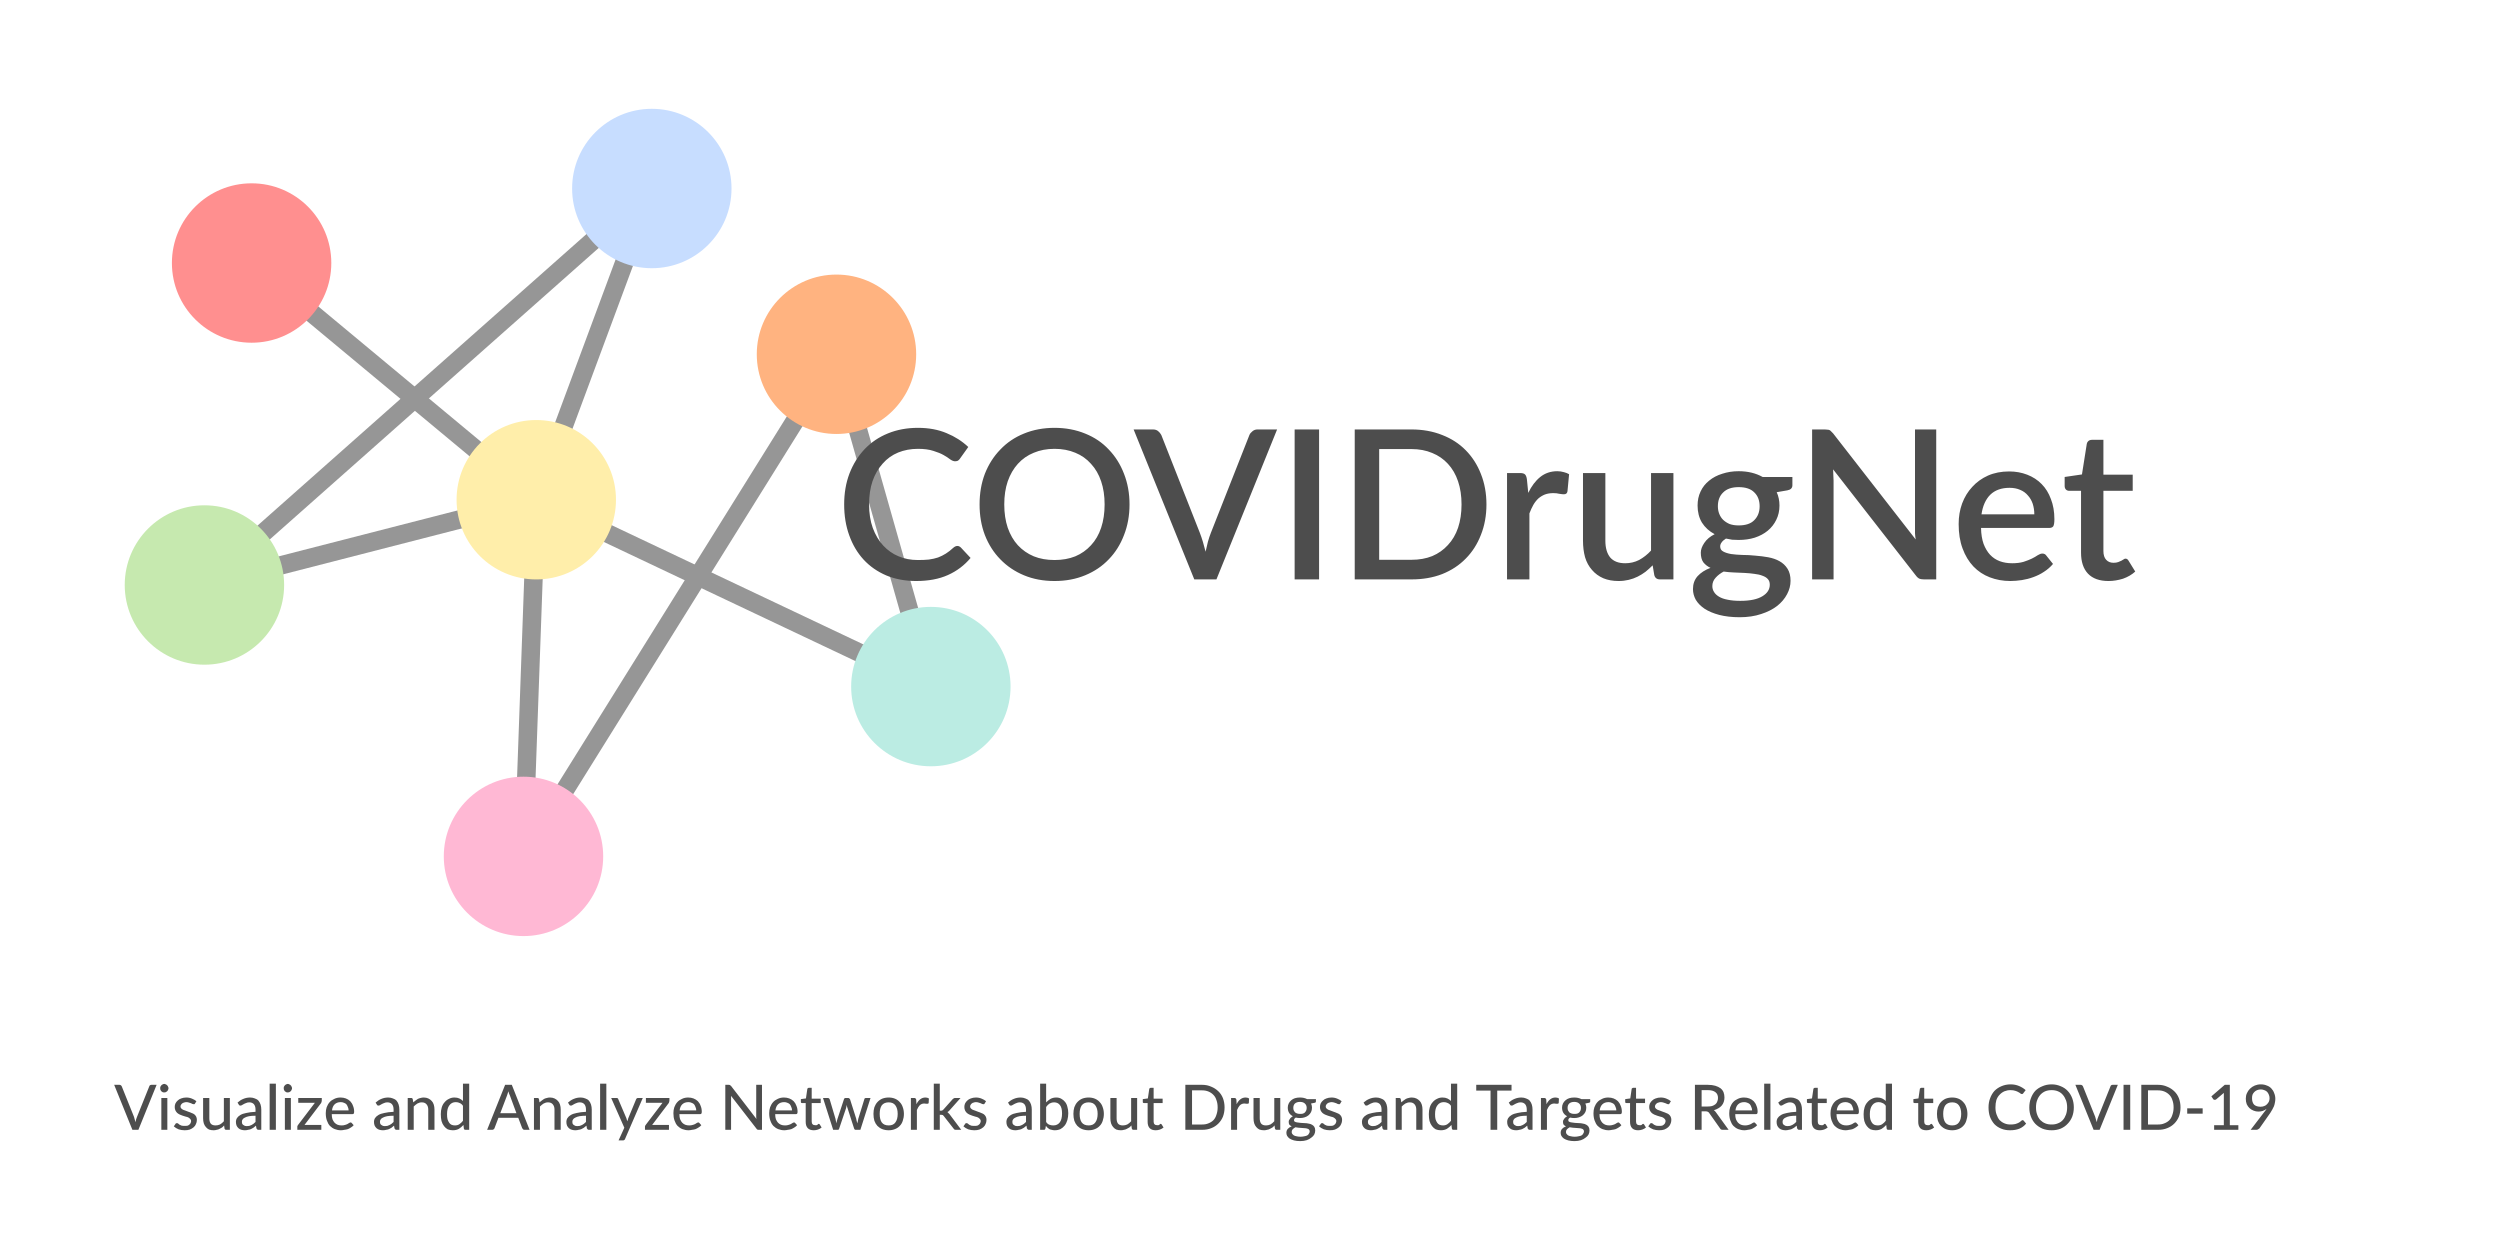
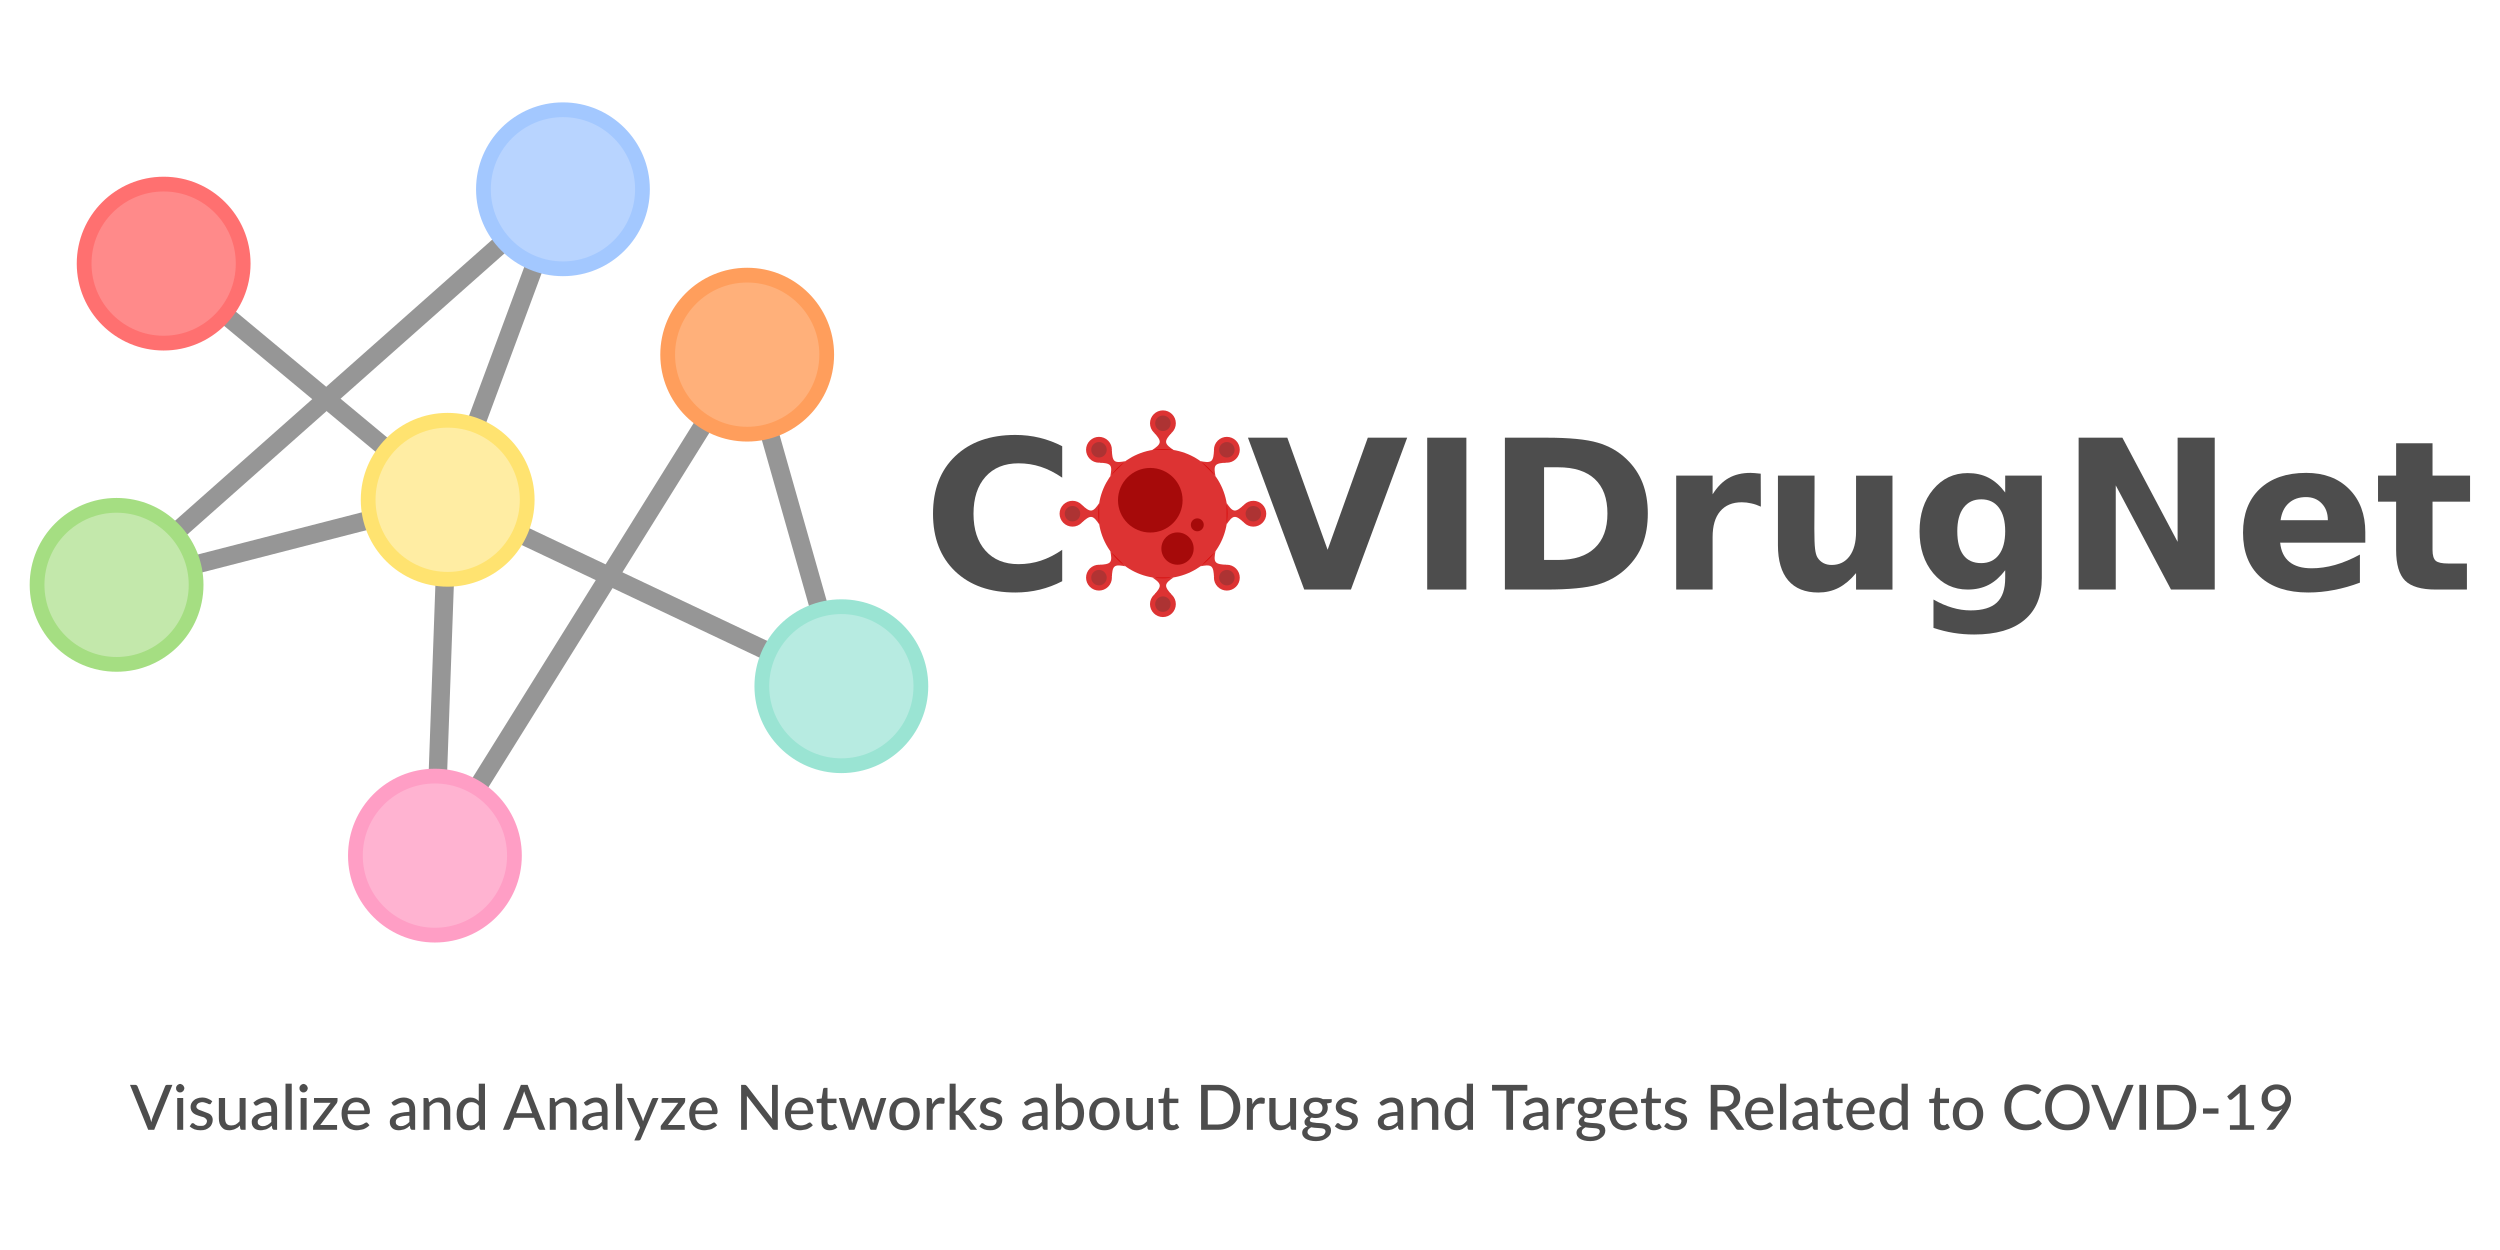
<svg xmlns="http://www.w3.org/2000/svg" width="640" height="320" viewBox="0 0 169.333 84.667" version="1.1" id="svg8">
  <defs id="defs2">
    </defs>
  <g id="layer1" transform="translate(-15.16178,-98.78565)">
-     <g id="g1158" transform="translate(-0.1367236,-6.946281)">
-       <g id="g1133">
-         <g id="g912" transform="matrix(1.002288,0,0,1.002288,13.96814,105.9128)">
-           <path style="fill:none;fill-rule:evenodd;stroke:#969696;stroke-width:1.25;stroke-linecap:butt;stroke-linejoin:miter;stroke-miterlimit:4;stroke-dasharray:none;stroke-opacity:1" d="m 36.704,57.693 0.864,-24.102" id="path1553" />
-           <path style="fill:none;fill-rule:evenodd;stroke:#969696;stroke-width:1.25;stroke-linecap:butt;stroke-linejoin:miter;stroke-miterlimit:4;stroke-dasharray:none;stroke-opacity:1" d="M 15.142,39.353 37.568,33.591" id="path1533" />
-           <path style="fill:none;fill-rule:evenodd;stroke:#969696;stroke-width:1.25;stroke-linecap:butt;stroke-linejoin:miter;stroke-miterlimit:4;stroke-dasharray:none;stroke-opacity:1" d="M 37.568,33.591 64.233,46.218" id="path1529" />
-           <path style="fill:none;fill-rule:evenodd;stroke:#969696;stroke-width:1.25;stroke-linecap:butt;stroke-linejoin:miter;stroke-miterlimit:4;stroke-dasharray:none;stroke-opacity:1" d="M 15.142,39.353 45.376,12.559" id="path1537" />
-           <path style="fill:none;fill-rule:evenodd;stroke:#969696;stroke-width:1.25;stroke-linecap:butt;stroke-linejoin:miter;stroke-miterlimit:4;stroke-dasharray:none;stroke-opacity:1" d="m 57.855,23.761 6.378,22.457" id="path1541" />
-           <path style="fill:none;fill-rule:evenodd;stroke:#969696;stroke-width:1.25;stroke-linecap:butt;stroke-linejoin:miter;stroke-miterlimit:4;stroke-dasharray:none;stroke-opacity:1" d="M 57.855,23.761 36.704,57.693" id="path1545" />
-           <path style="fill:none;fill-rule:evenodd;stroke:#969696;stroke-width:1.25;stroke-linecap:butt;stroke-linejoin:miter;stroke-miterlimit:4;stroke-dasharray:none;stroke-opacity:1" d="M 45.376,12.559 37.568,33.591" id="path1549" />
-           <path style="fill:none;fill-rule:evenodd;stroke:#969696;stroke-width:1.25;stroke-linecap:butt;stroke-linejoin:miter;stroke-miterlimit:4;stroke-dasharray:none;stroke-opacity:1" d="M 18.33,17.594 37.568,33.591" id="path1525" />
-           <circle style="fill:#ff8f8f;fill-opacity:1;stroke:none;stroke-width:13.111;stroke-miterlimit:4;stroke-dasharray:none;stroke-opacity:1" id="path1511" cx="18.33" cy="17.594" r="5.386" />
-           <circle style="fill:#ffb380;fill-opacity:1;stroke:none;stroke-width:13.111;stroke-miterlimit:4;stroke-dasharray:none;stroke-opacity:1" id="circle1513" cx="57.855" cy="23.761" r="5.386" />
-           <circle style="fill:#c6e9af;fill-opacity:1;stroke:none;stroke-width:13.111;stroke-miterlimit:4;stroke-dasharray:none;stroke-opacity:1" id="circle1515" cx="15.142" cy="39.353" r="5.386" />
-           <circle style="fill:#bbece3;fill-opacity:1;stroke:none;stroke-width:13.111;stroke-miterlimit:4;stroke-dasharray:none;stroke-opacity:1" id="circle1517" cx="64.233" cy="46.218" r="5.386" />
-           <circle style="fill:#ffeeaa;fill-opacity:1;stroke:none;stroke-width:13.111;stroke-miterlimit:4;stroke-dasharray:none;stroke-opacity:1" id="circle1519" cx="37.568" cy="33.591" r="5.386" />
-           <circle style="fill:#c7ddff;fill-opacity:1;stroke:none;stroke-width:13.111;stroke-miterlimit:4;stroke-dasharray:none;stroke-opacity:1" id="circle1523" cx="45.376" cy="12.559" r="5.386" />
-           <circle style="fill:#ffb8d4;fill-opacity:1;stroke:none;stroke-width:13.111;stroke-miterlimit:4;stroke-dasharray:none;stroke-opacity:1" id="circle1521" cx="36.704" cy="57.693" r="5.386" />
-         </g>
-         <text xml:space="preserve" style="font-style:normal;font-variant:normal;font-weight:normal;font-stretch:normal;font-size:14.111px;line-height:125%;font-family:LATO;-inkscape-font-specification:LATO;text-align:center;letter-spacing:0px;word-spacing:0px;text-anchor:middle;fill:#000000;fill-opacity:1;stroke:none;stroke-width:0.265px;stroke-linecap:butt;stroke-linejoin:miter;stroke-opacity:1" x="132.216" y="144.975" id="text1609">
-           <tspan x="132.216" y="144.975" style="font-style:normal;font-variant:normal;font-weight:600;font-stretch:normal;font-size:14.111px;font-family:LATO;-inkscape-font-specification:'LATO Semi-Bold';text-align:center;text-anchor:middle;fill:#4d4d4d;fill-opacity:1;stroke-width:0.265px" id="tspan1607">COVIDrugNet</tspan>
-         </text>
+     <text xml:space="preserve" style="font-style:normal;font-variant:normal;font-weight:500;font-stretch:normal;font-size:4.233px;line-height:125%;font-family:LATO;-inkscape-font-specification:'LATO Medium';text-align:center;letter-spacing:0px;word-spacing:0px;text-anchor:middle;fill:#000000;fill-opacity:1;stroke:none;stroke-width:0.265px;stroke-linecap:butt;stroke-linejoin:miter;stroke-opacity:1" x="99.953" y="175.312" id="text889">
+       <tspan x="99.953" y="175.312" style="font-style:normal;font-variant:normal;font-weight:500;font-stretch:normal;font-size:4.233px;font-family:LATO;-inkscape-font-specification:'LATO Medium';text-align:center;text-anchor:middle;fill:#4d4d4d;fill-opacity:1;stroke-width:0.265px" id="tspan887">Visualize and Analyze Networks about Drugs and Targets Related to COVID-19</tspan>
+     </text>
+     <g id="g1160" transform="translate(-5.399511,56.19237)">
+       <path d="m 92.508,81.961 q -0.73,0.379 -1.523,0.572 -0.792,0.193 -1.654,0.193 -2.57,0 -4.072,-1.433 -1.502,-1.44 -1.502,-3.9 0,-2.467 1.502,-3.9 1.502,-1.44 4.072,-1.44 0.861,0 1.654,0.193 0.792,0.193 1.523,0.572 v 2.129 q -0.737,-0.503 -1.454,-0.737 -0.717,-0.234 -1.509,-0.234 -1.419,0 -2.232,0.91 -0.813,0.91 -0.813,2.508 0,1.592 0.813,2.501 0.813,0.91 2.232,0.91 0.792,0 1.509,-0.234 0.717,-0.234 1.454,-0.737 z" style="font-style:normal;font-variant:normal;font-weight:600;font-stretch:normal;font-size:14.111px;line-height:125%;font-family:LATO;-inkscape-font-specification:'LATO Semi-Bold';text-align:center;letter-spacing:0px;word-spacing:0px;text-anchor:middle;fill:#4d4d4d;fill-opacity:1;stroke:none;stroke-width:0.265px;stroke-linecap:butt;stroke-linejoin:miter;stroke-opacity:1" id="path892" />
+       <path d="m 105.089,72.239 h 2.667 l 2.729,7.593 2.722,-7.593 h 2.667 l -3.81,10.287 h -3.163 z" style="font-style:normal;font-variant:normal;font-weight:600;font-stretch:normal;font-size:14.111px;line-height:125%;font-family:LATO;-inkscape-font-specification:'LATO Semi-Bold';text-align:center;letter-spacing:0px;word-spacing:0px;text-anchor:middle;fill:#4d4d4d;fill-opacity:1;stroke:none;stroke-width:0.265px;stroke-linecap:butt;stroke-linejoin:miter;stroke-opacity:1" id="path896" />
+       <path d="m 117.23,72.239 h 2.653 V 82.526 h -2.653 z" style="font-style:normal;font-variant:normal;font-weight:600;font-stretch:normal;font-size:14.111px;line-height:125%;font-family:LATO;-inkscape-font-specification:'LATO Semi-Bold';text-align:center;letter-spacing:0px;word-spacing:0px;text-anchor:middle;fill:#4d4d4d;fill-opacity:1;stroke:none;stroke-width:0.265px;stroke-linecap:butt;stroke-linejoin:miter;stroke-opacity:1" id="path898" />
+       <path d="m 125.146,74.244 v 6.277 h 0.951 q 1.626,0 2.48,-0.806 0.861,-0.806 0.861,-2.343 0,-1.53 -0.854,-2.329 -0.854,-0.799 -2.487,-0.799 z m -2.653,-2.005 h 2.797 q 2.343,0 3.486,0.338 1.151,0.331 1.971,1.13 0.723,0.696 1.075,1.605 0.351,0.91 0.351,2.06 0,1.164 -0.351,2.081 -0.351,0.91 -1.075,1.605 -0.827,0.799 -1.984,1.137 -1.158,0.331 -3.473,0.331 h -2.797 z" style="font-style:normal;font-variant:normal;font-weight:600;font-stretch:normal;font-size:14.111px;line-height:125%;font-family:LATO;-inkscape-font-specification:'LATO Semi-Bold';text-align:center;letter-spacing:0px;word-spacing:0px;text-anchor:middle;fill:#4d4d4d;fill-opacity:1;stroke:none;stroke-width:0.265px;stroke-linecap:butt;stroke-linejoin:miter;stroke-opacity:1" id="path900" />
+       <path d="m 139.829,76.91 q -0.324,-0.152 -0.648,-0.22 -0.317,-0.076 -0.641,-0.076 -0.951,0 -1.468,0.613 -0.51,0.606 -0.51,1.743 v 3.555 h -2.467 v -7.717 h 2.467 v 1.268 q 0.475,-0.758 1.089,-1.102 0.62,-0.351 1.481,-0.351 0.124,0 0.269,0.014 0.145,0.007 0.42,0.041 z" style="font-style:normal;font-variant:normal;font-weight:600;font-stretch:normal;font-size:14.111px;line-height:125%;font-family:LATO;-inkscape-font-specification:'LATO Semi-Bold';text-align:center;letter-spacing:0px;word-spacing:0px;text-anchor:middle;fill:#4d4d4d;fill-opacity:1;stroke:none;stroke-width:0.265px;stroke-linecap:butt;stroke-linejoin:miter;stroke-opacity:1" id="path902" />
+       <path d="m 140.987,79.522 v -4.713 h 2.48 v 0.772 q 0,0.627 -0.007,1.578 -0.007,0.944 -0.007,1.261 0,0.93 0.048,1.344 0.048,0.407 0.165,0.593 0.152,0.241 0.393,0.372 0.248,0.131 0.565,0.131 0.772,0 1.213,-0.593 0.441,-0.593 0.441,-1.647 v -3.81 h 2.467 v 7.717 h -2.467 v -1.116 q -0.558,0.675 -1.185,0.999 -0.62,0.317 -1.371,0.317 -1.337,0 -2.039,-0.82 -0.696,-0.82 -0.696,-2.384 z" style="font-style:normal;font-variant:normal;font-weight:600;font-stretch:normal;font-size:14.111px;line-height:125%;font-family:LATO;-inkscape-font-specification:'LATO Semi-Bold';text-align:center;letter-spacing:0px;word-spacing:0px;text-anchor:middle;fill:#4d4d4d;fill-opacity:1;stroke:none;stroke-width:0.265px;stroke-linecap:butt;stroke-linejoin:miter;stroke-opacity:1" id="path904" />
+       <path d="m 156.38,81.217 q -0.51,0.675 -1.123,0.992 -0.613,0.317 -1.419,0.317 -1.412,0 -2.336,-1.109 -0.923,-1.116 -0.923,-2.839 0,-1.729 0.923,-2.832 0.923,-1.109 2.336,-1.109 0.806,0 1.419,0.317 0.613,0.317 1.123,0.999 v -1.144 h 2.48 v 6.938 q 0,1.86 -1.178,2.839 -1.171,0.985 -3.404,0.985 -0.723,0 -1.399,-0.11 -0.675,-0.11 -1.357,-0.338 v -1.922 q 0.648,0.372 1.268,0.551 0.62,0.186 1.247,0.186 1.213,0 1.778,-0.531 0.565,-0.531 0.565,-1.661 z m -1.626,-4.802 q -0.765,0 -1.192,0.565 -0.427,0.565 -0.427,1.599 0,1.061 0.413,1.612 0.413,0.544 1.206,0.544 0.772,0 1.199,-0.565 0.427,-0.565 0.427,-1.592 0,-1.034 -0.427,-1.599 -0.427,-0.565 -1.199,-0.565 z" style="font-style:normal;font-variant:normal;font-weight:600;font-stretch:normal;font-size:14.111px;line-height:125%;font-family:LATO;-inkscape-font-specification:'LATO Semi-Bold';text-align:center;letter-spacing:0px;word-spacing:0px;text-anchor:middle;fill:#4d4d4d;fill-opacity:1;stroke:none;stroke-width:0.265px;stroke-linecap:butt;stroke-linejoin:miter;stroke-opacity:1" id="path906" />
+       <path d="m 161.354,72.239 h 2.963 l 3.741,7.056 v -7.056 h 2.515 V 82.526 h -2.963 l -3.741,-7.056 v 7.056 h -2.515 z" style="font-style:normal;font-variant:normal;font-weight:600;font-stretch:normal;font-size:14.111px;line-height:125%;font-family:LATO;-inkscape-font-specification:'LATO Semi-Bold';text-align:center;letter-spacing:0px;word-spacing:0px;text-anchor:middle;fill:#4d4d4d;fill-opacity:1;stroke:none;stroke-width:0.265px;stroke-linecap:butt;stroke-linejoin:miter;stroke-opacity:1" id="path908" />
+       <path d="m 180.771,78.647 v 0.703 h -5.767 q 0.09,0.868 0.627,1.302 0.537,0.434 1.502,0.434 0.779,0 1.592,-0.227 0.82,-0.234 1.681,-0.703 v 1.902 q -0.875,0.331 -1.75,0.496 -0.875,0.172 -1.75,0.172 -2.095,0 -3.259,-1.061 -1.158,-1.068 -1.158,-2.99 0,-1.888 1.137,-2.97 1.144,-1.082 3.142,-1.082 1.819,0 2.908,1.096 1.096,1.096 1.096,2.928 z m -2.536,-0.82 q 0,-0.703 -0.413,-1.13 -0.407,-0.434 -1.068,-0.434 -0.717,0 -1.164,0.407 -0.448,0.4 -0.558,1.158 z" style="font-style:normal;font-variant:normal;font-weight:600;font-stretch:normal;font-size:14.111px;line-height:125%;font-family:LATO;-inkscape-font-specification:'LATO Semi-Bold';text-align:center;letter-spacing:0px;word-spacing:0px;text-anchor:middle;fill:#4d4d4d;fill-opacity:1;stroke:none;stroke-width:0.265px;stroke-linecap:butt;stroke-linejoin:miter;stroke-opacity:1" id="path910" />
+       <path d="m 185.325,72.618 v 2.191 h 2.542 v 1.764 h -2.542 v 3.273 q 0,0.537 0.214,0.73 0.214,0.186 0.847,0.186 h 1.268 v 1.764 h -2.115 q -1.461,0 -2.074,-0.606 -0.606,-0.613 -0.606,-2.074 V 76.573 h -1.226 v -1.764 h 1.226 v -2.191 z" style="font-style:normal;font-variant:normal;font-weight:600;font-stretch:normal;font-size:14.111px;line-height:125%;font-family:LATO;-inkscape-font-specification:'LATO Semi-Bold';text-align:center;letter-spacing:0px;word-spacing:0px;text-anchor:middle;fill:#4d4d4d;fill-opacity:1;stroke:none;stroke-width:0.265px;stroke-linecap:butt;stroke-linejoin:miter;stroke-opacity:1" id="path912" />
+       <ellipse style="font-style:normal;font-variant:normal;font-weight:normal;font-stretch:normal;font-size:14.111px;line-height:125%;font-family:LATO;-inkscape-font-specification:LATO;text-align:center;letter-spacing:0px;word-spacing:0px;text-anchor:middle;opacity:0.8;fill:#d40000;fill-opacity:1;stroke:none;stroke-width:0.875;stroke-linecap:butt;stroke-linejoin:miter;stroke-miterlimit:4;stroke-dasharray:none;stroke-opacity:1" id="circle1449" cx="99.33" cy="77.389" rx="4.375" ry="4.375" />
+       <g id="g1457" style="opacity:0.8;stroke-width:1;stroke-miterlimit:4;stroke-dasharray:none" transform="matrix(0.8750003,0,0,0.8750003,-9.430957,98.87799)">
+         <path style="font-style:normal;font-variant:normal;font-weight:normal;font-stretch:normal;font-size:14.111px;line-height:125%;font-family:LATO;-inkscape-font-specification:LATO;text-align:center;letter-spacing:0px;word-spacing:0px;text-anchor:middle;opacity:1;fill:#d40000;fill-opacity:1;stroke:none;stroke-width:1;stroke-linecap:butt;stroke-linejoin:miter;stroke-miterlimit:4;stroke-dasharray:none;stroke-opacity:1" d="m 123.636,-30.809 c 0.221,0.25 0.441,0.5 0.414,0.72 -0.027,0.22 -0.301,0.409 -0.576,0.598 h 1.645 c -0.274,-0.189 -0.548,-0.379 -0.575,-0.598 -0.027,-0.22 0.193,-0.47 0.414,-0.72 z" id="path1451" />
+         <circle style="font-style:normal;font-variant:normal;font-weight:normal;font-stretch:normal;font-size:14.111px;line-height:125%;font-family:LATO;-inkscape-font-specification:LATO;text-align:center;letter-spacing:0px;word-spacing:0px;text-anchor:middle;fill:#d40000;fill-opacity:1;stroke:none;stroke-width:1;stroke-linecap:butt;stroke-linejoin:miter;stroke-miterlimit:4;stroke-dasharray:none;stroke-opacity:1" id="circle1453" cx="124.298" cy="-31.558" r="1" />
+         <circle style="opacity:1;fill:#990000;fill-opacity:1;stroke:none;stroke-width:1;stroke-miterlimit:4;stroke-dasharray:none" id="circle1455" cx="124.298" cy="-31.558" r="0.6" />
      </g>
-       <text xml:space="preserve" style="font-style:normal;font-variant:normal;font-weight:500;font-stretch:normal;font-size:4.233px;line-height:125%;font-family:LATO;-inkscape-font-specification:'LATO Medium';text-align:center;letter-spacing:0px;word-spacing:0px;text-anchor:middle;fill:#000000;fill-opacity:1;stroke:none;stroke-width:0.265px;stroke-linecap:butt;stroke-linejoin:miter;stroke-opacity:1" x="100.09" y="182.258" id="text889">
-         <tspan x="100.09" y="182.258" style="font-style:normal;font-variant:normal;font-weight:500;font-stretch:normal;font-size:4.233px;font-family:LATO;-inkscape-font-specification:'LATO Medium';text-align:center;text-anchor:middle;fill:#4d4d4d;fill-opacity:1;stroke-width:0.265px" id="tspan887">Visualize and Analyze Networks about Drugs and Targets Related to COVID-19</tspan>
-       </text>
+       <ellipse style="opacity:0.8;fill:#990000;fill-opacity:1;stroke:none;stroke-width:0.875;stroke-miterlimit:4;stroke-dasharray:none" id="circle1459" cx="98.474" cy="76.476" rx="2.188" ry="2.188" />
+       <ellipse style="opacity:0.8;fill:#990000;fill-opacity:1;stroke:none;stroke-width:0.875;stroke-miterlimit:4;stroke-dasharray:none" id="circle1461" cx="100.318" cy="79.75" rx="1.094" ry="1.094" />
+       <g id="g1469" transform="matrix(0.6187187,0.6187187,-0.6187187,0.6187187,7.22945,15.67883)" style="opacity:0.8;stroke-width:1;stroke-miterlimit:4;stroke-dasharray:none">
+         <path style="font-style:normal;font-variant:normal;font-weight:normal;font-stretch:normal;font-size:14.111px;line-height:125%;font-family:LATO;-inkscape-font-specification:LATO;text-align:center;letter-spacing:0px;word-spacing:0px;text-anchor:middle;opacity:1;fill:#d40000;fill-opacity:1;stroke:none;stroke-width:1;stroke-linecap:butt;stroke-linejoin:miter;stroke-miterlimit:4;stroke-dasharray:none;stroke-opacity:1" d="m 123.636,-30.809 c 0.221,0.25 0.441,0.5 0.414,0.72 -0.027,0.22 -0.301,0.409 -0.576,0.598 h 1.645 c -0.274,-0.189 -0.548,-0.379 -0.575,-0.598 -0.027,-0.22 0.193,-0.47 0.414,-0.72 z" id="path1463" />
+         <circle style="font-style:normal;font-variant:normal;font-weight:normal;font-stretch:normal;font-size:14.111px;line-height:125%;font-family:LATO;-inkscape-font-specification:LATO;text-align:center;letter-spacing:0px;word-spacing:0px;text-anchor:middle;fill:#d40000;fill-opacity:1;stroke:none;stroke-width:1;stroke-linecap:butt;stroke-linejoin:miter;stroke-miterlimit:4;stroke-dasharray:none;stroke-opacity:1" id="circle1465" cx="124.298" cy="-31.558" r="1" />
+         <circle style="opacity:1;fill:#990000;fill-opacity:1;stroke:none;stroke-width:1;stroke-miterlimit:4;stroke-dasharray:none" id="circle1467" cx="124.298" cy="-31.558" r="0.6" />
+       </g>
+       <g id="g1477" transform="matrix(0,0.8750003,-0.8750003,0,77.84083,-31.37118)" style="opacity:0.8;stroke-width:1;stroke-miterlimit:4;stroke-dasharray:none">
+         <path style="font-style:normal;font-variant:normal;font-weight:normal;font-stretch:normal;font-size:14.111px;line-height:125%;font-family:LATO;-inkscape-font-specification:LATO;text-align:center;letter-spacing:0px;word-spacing:0px;text-anchor:middle;opacity:1;fill:#d40000;fill-opacity:1;stroke:none;stroke-width:1;stroke-linecap:butt;stroke-linejoin:miter;stroke-miterlimit:4;stroke-dasharray:none;stroke-opacity:1" d="m 123.636,-30.809 c 0.221,0.25 0.441,0.5 0.414,0.72 -0.027,0.22 -0.301,0.409 -0.576,0.598 h 1.645 c -0.274,-0.189 -0.548,-0.379 -0.575,-0.598 -0.027,-0.22 0.193,-0.47 0.414,-0.72 z" id="path1471" />
+         <circle style="font-style:normal;font-variant:normal;font-weight:normal;font-stretch:normal;font-size:14.111px;line-height:125%;font-family:LATO;-inkscape-font-specification:LATO;text-align:center;letter-spacing:0px;word-spacing:0px;text-anchor:middle;fill:#d40000;fill-opacity:1;stroke:none;stroke-width:1;stroke-linecap:butt;stroke-linejoin:miter;stroke-miterlimit:4;stroke-dasharray:none;stroke-opacity:1" id="circle1473" cx="124.298" cy="-31.558" r="1" />
+         <circle style="opacity:1;fill:#990000;fill-opacity:1;stroke:none;stroke-width:1;stroke-miterlimit:4;stroke-dasharray:none" id="circle1475" cx="124.298" cy="-31.558" r="0.6" />
+       </g>
+       <g id="g1485" transform="matrix(-0.6187187,0.6187187,-0.6187187,-0.6187187,161.04,-14.71078)" style="opacity:0.8;stroke-width:1;stroke-miterlimit:4;stroke-dasharray:none">
+         <path style="font-style:normal;font-variant:normal;font-weight:normal;font-stretch:normal;font-size:14.111px;line-height:125%;font-family:LATO;-inkscape-font-specification:LATO;text-align:center;letter-spacing:0px;word-spacing:0px;text-anchor:middle;opacity:1;fill:#d40000;fill-opacity:1;stroke:none;stroke-width:1;stroke-linecap:butt;stroke-linejoin:miter;stroke-miterlimit:4;stroke-dasharray:none;stroke-opacity:1" d="m 123.636,-30.809 c 0.221,0.25 0.441,0.5 0.414,0.72 -0.027,0.22 -0.301,0.409 -0.576,0.598 h 1.645 c -0.274,-0.189 -0.548,-0.379 -0.575,-0.598 -0.027,-0.22 0.193,-0.47 0.414,-0.72 z" id="path1479" />
+         <circle style="font-style:normal;font-variant:normal;font-weight:normal;font-stretch:normal;font-size:14.111px;line-height:125%;font-family:LATO;-inkscape-font-specification:LATO;text-align:center;letter-spacing:0px;word-spacing:0px;text-anchor:middle;fill:#d40000;fill-opacity:1;stroke:none;stroke-width:1;stroke-linecap:butt;stroke-linejoin:miter;stroke-miterlimit:4;stroke-dasharray:none;stroke-opacity:1" id="circle1481" cx="124.298" cy="-31.558" r="1" />
+         <circle style="opacity:1;fill:#990000;fill-opacity:1;stroke:none;stroke-width:1;stroke-miterlimit:4;stroke-dasharray:none" id="circle1483" cx="124.298" cy="-31.558" r="0.6" />
+       </g>
+       <g id="g1493" transform="matrix(-0.8750003,0,0,-0.8750003,208.09,55.9006)" style="opacity:0.8;stroke-width:1;stroke-miterlimit:4;stroke-dasharray:none">
+         <path style="font-style:normal;font-variant:normal;font-weight:normal;font-stretch:normal;font-size:14.111px;line-height:125%;font-family:LATO;-inkscape-font-specification:LATO;text-align:center;letter-spacing:0px;word-spacing:0px;text-anchor:middle;opacity:1;fill:#d40000;fill-opacity:1;stroke:none;stroke-width:1;stroke-linecap:butt;stroke-linejoin:miter;stroke-miterlimit:4;stroke-dasharray:none;stroke-opacity:1" d="m 123.636,-30.809 c 0.221,0.25 0.441,0.5 0.414,0.72 -0.027,0.22 -0.301,0.409 -0.576,0.598 h 1.645 c -0.274,-0.189 -0.548,-0.379 -0.575,-0.598 -0.027,-0.22 0.193,-0.47 0.414,-0.72 z" id="path1487" />
+         <circle style="font-style:normal;font-variant:normal;font-weight:normal;font-stretch:normal;font-size:14.111px;line-height:125%;font-family:LATO;-inkscape-font-specification:LATO;text-align:center;letter-spacing:0px;word-spacing:0px;text-anchor:middle;fill:#d40000;fill-opacity:1;stroke:none;stroke-width:1;stroke-linecap:butt;stroke-linejoin:miter;stroke-miterlimit:4;stroke-dasharray:none;stroke-opacity:1" id="circle1489" cx="124.298" cy="-31.558" r="1" />
+         <circle style="opacity:1;fill:#990000;fill-opacity:1;stroke:none;stroke-width:1;stroke-miterlimit:4;stroke-dasharray:none" id="circle1491" cx="124.298" cy="-31.558" r="0.6" />
+       </g>
+       <g id="g1501" transform="matrix(-0.6187187,-0.6187187,0.6187187,-0.6187187,191.4296,139.0998)" style="opacity:0.8;stroke-width:1;stroke-miterlimit:4;stroke-dasharray:none">
+         <path style="font-style:normal;font-variant:normal;font-weight:normal;font-stretch:normal;font-size:14.111px;line-height:125%;font-family:LATO;-inkscape-font-specification:LATO;text-align:center;letter-spacing:0px;word-spacing:0px;text-anchor:middle;opacity:1;fill:#d40000;fill-opacity:1;stroke:none;stroke-width:1;stroke-linecap:butt;stroke-linejoin:miter;stroke-miterlimit:4;stroke-dasharray:none;stroke-opacity:1" d="m 123.636,-30.809 c 0.221,0.25 0.441,0.5 0.414,0.72 -0.027,0.22 -0.301,0.409 -0.576,0.598 h 1.645 c -0.274,-0.189 -0.548,-0.379 -0.575,-0.598 -0.027,-0.22 0.193,-0.47 0.414,-0.72 z" id="path1495" />
+         <circle style="font-style:normal;font-variant:normal;font-weight:normal;font-stretch:normal;font-size:14.111px;line-height:125%;font-family:LATO;-inkscape-font-specification:LATO;text-align:center;letter-spacing:0px;word-spacing:0px;text-anchor:middle;fill:#d40000;fill-opacity:1;stroke:none;stroke-width:1;stroke-linecap:butt;stroke-linejoin:miter;stroke-miterlimit:4;stroke-dasharray:none;stroke-opacity:1" id="circle1497" cx="124.298" cy="-31.558" r="1" />
+         <circle style="opacity:1;fill:#9e0000;fill-opacity:1;stroke:none;stroke-width:1;stroke-miterlimit:4;stroke-dasharray:none" id="circle1499" cx="124.298" cy="-31.558" r="0.6" />
+       </g>
+       <g id="g1509" transform="matrix(0,-0.8750003,0.8750003,0,120.8182,186.1498)" style="opacity:0.8;stroke-width:1;stroke-miterlimit:4;stroke-dasharray:none">
+         <path style="font-style:normal;font-variant:normal;font-weight:normal;font-stretch:normal;font-size:14.111px;line-height:125%;font-family:LATO;-inkscape-font-specification:LATO;text-align:center;letter-spacing:0px;word-spacing:0px;text-anchor:middle;opacity:1;fill:#d40000;fill-opacity:1;stroke:none;stroke-width:1;stroke-linecap:butt;stroke-linejoin:miter;stroke-miterlimit:4;stroke-dasharray:none;stroke-opacity:1" d="m 123.636,-30.809 c 0.221,0.25 0.441,0.5 0.414,0.72 -0.027,0.22 -0.301,0.409 -0.576,0.598 h 1.645 c -0.274,-0.189 -0.548,-0.379 -0.575,-0.598 -0.027,-0.22 0.193,-0.47 0.414,-0.72 z" id="path1503" />
+         <circle style="font-style:normal;font-variant:normal;font-weight:normal;font-stretch:normal;font-size:14.111px;line-height:125%;font-family:LATO;-inkscape-font-specification:LATO;text-align:center;letter-spacing:0px;word-spacing:0px;text-anchor:middle;fill:#d40000;fill-opacity:1;stroke:none;stroke-width:1;stroke-linecap:butt;stroke-linejoin:miter;stroke-miterlimit:4;stroke-dasharray:none;stroke-opacity:1" id="circle1505" cx="124.298" cy="-31.558" r="1" />
+         <circle style="opacity:1;fill:#990000;fill-opacity:1;stroke:none;stroke-width:1;stroke-miterlimit:4;stroke-dasharray:none" id="circle1507" cx="124.298" cy="-31.558" r="0.6" />
+       </g>
+       <g id="g1518" transform="matrix(0.6187187,-0.6187187,0.6187187,0.6187187,37.61906,169.4894)" style="opacity:0.8;stroke-width:1;stroke-miterlimit:4;stroke-dasharray:none">
+         <path style="font-style:normal;font-variant:normal;font-weight:normal;font-stretch:normal;font-size:14.111px;line-height:125%;font-family:LATO;-inkscape-font-specification:LATO;text-align:center;letter-spacing:0px;word-spacing:0px;text-anchor:middle;opacity:1;fill:#d40000;fill-opacity:1;stroke:none;stroke-width:1;stroke-linecap:butt;stroke-linejoin:miter;stroke-miterlimit:4;stroke-dasharray:none;stroke-opacity:1" d="m 123.636,-30.809 c 0.221,0.25 0.441,0.5 0.414,0.72 -0.027,0.22 -0.301,0.409 -0.576,0.598 h 1.645 c -0.274,-0.189 -0.548,-0.379 -0.575,-0.598 -0.027,-0.22 0.193,-0.47 0.414,-0.72 z" id="path1512" />
+         <circle style="font-style:normal;font-variant:normal;font-weight:normal;font-stretch:normal;font-size:14.111px;line-height:125%;font-family:LATO;-inkscape-font-specification:LATO;text-align:center;letter-spacing:0px;word-spacing:0px;text-anchor:middle;fill:#d40000;fill-opacity:1;stroke:none;stroke-width:1;stroke-linecap:butt;stroke-linejoin:miter;stroke-miterlimit:4;stroke-dasharray:none;stroke-opacity:1" id="circle1514" cx="124.298" cy="-31.558" r="1" />
+         <circle style="opacity:1;fill:#990000;fill-opacity:1;stroke:none;stroke-width:1;stroke-miterlimit:4;stroke-dasharray:none" id="circle1516" cx="124.298" cy="-31.558" r="0.6" />
+       </g>
+       <ellipse style="opacity:0.8;fill:#990000;fill-opacity:1;stroke:none;stroke-width:0.875;stroke-miterlimit:4;stroke-dasharray:none" id="circle1520" cx="101.658" cy="78.142" rx="0.438" ry="0.438" />
+     </g>
+     <g id="g912-3" transform="translate(7.916064,99.04692)">
+       <path style="fill:none;fill-rule:evenodd;stroke:#969696;stroke-width:1.25;stroke-linecap:butt;stroke-linejoin:miter;stroke-miterlimit:4;stroke-dasharray:none;stroke-opacity:1" d="m 36.704,57.693 0.864,-24.102" id="path1553-6" />
+       <path style="fill:none;fill-rule:evenodd;stroke:#969696;stroke-width:1.25;stroke-linecap:butt;stroke-linejoin:miter;stroke-miterlimit:4;stroke-dasharray:none;stroke-opacity:1" d="M 15.142,39.353 37.568,33.591" id="path1533-7" />
+       <path style="fill:none;fill-rule:evenodd;stroke:#969696;stroke-width:1.25;stroke-linecap:butt;stroke-linejoin:miter;stroke-miterlimit:4;stroke-dasharray:none;stroke-opacity:1" d="M 37.568,33.591 64.233,46.218" id="path1529-5" />
+       <path style="fill:none;fill-rule:evenodd;stroke:#969696;stroke-width:1.25;stroke-linecap:butt;stroke-linejoin:miter;stroke-miterlimit:4;stroke-dasharray:none;stroke-opacity:1" d="M 15.142,39.353 45.376,12.559" id="path1537-3" />
+       <path style="fill:none;fill-rule:evenodd;stroke:#969696;stroke-width:1.25;stroke-linecap:butt;stroke-linejoin:miter;stroke-miterlimit:4;stroke-dasharray:none;stroke-opacity:1" d="m 57.855,23.761 6.378,22.457" id="path1541-5" />
+       <path style="fill:none;fill-rule:evenodd;stroke:#969696;stroke-width:1.25;stroke-linecap:butt;stroke-linejoin:miter;stroke-miterlimit:4;stroke-dasharray:none;stroke-opacity:1" d="M 57.855,23.761 36.704,57.693" id="path1545-6" />
+       <path style="fill:none;fill-rule:evenodd;stroke:#969696;stroke-width:1.25;stroke-linecap:butt;stroke-linejoin:miter;stroke-miterlimit:4;stroke-dasharray:none;stroke-opacity:1" d="M 45.376,12.559 37.568,33.591" id="path1549-2" />
+       <path style="fill:none;fill-rule:evenodd;stroke:#969696;stroke-width:1.25;stroke-linecap:butt;stroke-linejoin:miter;stroke-miterlimit:4;stroke-dasharray:none;stroke-opacity:1" d="M 18.33,17.594 37.568,33.591" id="path1525-9" />
+       <circle style="fill:#ff8a8a;fill-opacity:1;stroke:#ff7070;stroke-width:1;stroke-miterlimit:4;stroke-dasharray:none;stroke-opacity:1" id="path1511-1" cx="18.33" cy="17.594" r="5.386" />
+       <circle style="fill:#ffb07a;fill-opacity:1;stroke:#ff9e5c;stroke-width:1;stroke-miterlimit:4;stroke-dasharray:none;stroke-opacity:1" id="circle1513-2" cx="57.855" cy="23.761" r="5.386" />
+       <circle style="fill:#c3e8ab;fill-opacity:1;stroke:#a5de82;stroke-width:1;stroke-miterlimit:4;stroke-dasharray:none;stroke-opacity:1" id="circle1515-7" cx="15.142" cy="39.353" r="5.386" />
+       <circle style="fill:#b7ebe1;fill-opacity:1;stroke:#9ae4d3;stroke-width:1;stroke-miterlimit:4;stroke-dasharray:none;stroke-opacity:1" id="circle1517-0" cx="64.233" cy="46.218" r="5.386" />
+       <circle style="fill:#ffeda3;fill-opacity:1;stroke:#ffe370;stroke-width:1;stroke-miterlimit:4;stroke-dasharray:none;stroke-opacity:1" id="circle1519-9" cx="37.568" cy="33.591" r="5.386" />
+       <circle style="fill:#b8d4ff;fill-opacity:1;stroke:#a3c8ff;stroke-width:1;stroke-miterlimit:4;stroke-dasharray:none;stroke-opacity:1" id="circle1523-3" cx="45.376" cy="12.559" r="5.386" />
+       <circle style="fill:#ffb3d1;fill-opacity:1;stroke:#ff9ec5;stroke-width:1;stroke-miterlimit:4;stroke-dasharray:none;stroke-opacity:1" id="circle1521-6" cx="36.704" cy="57.693" r="5.386" />
    </g>
  </g>
</svg>
